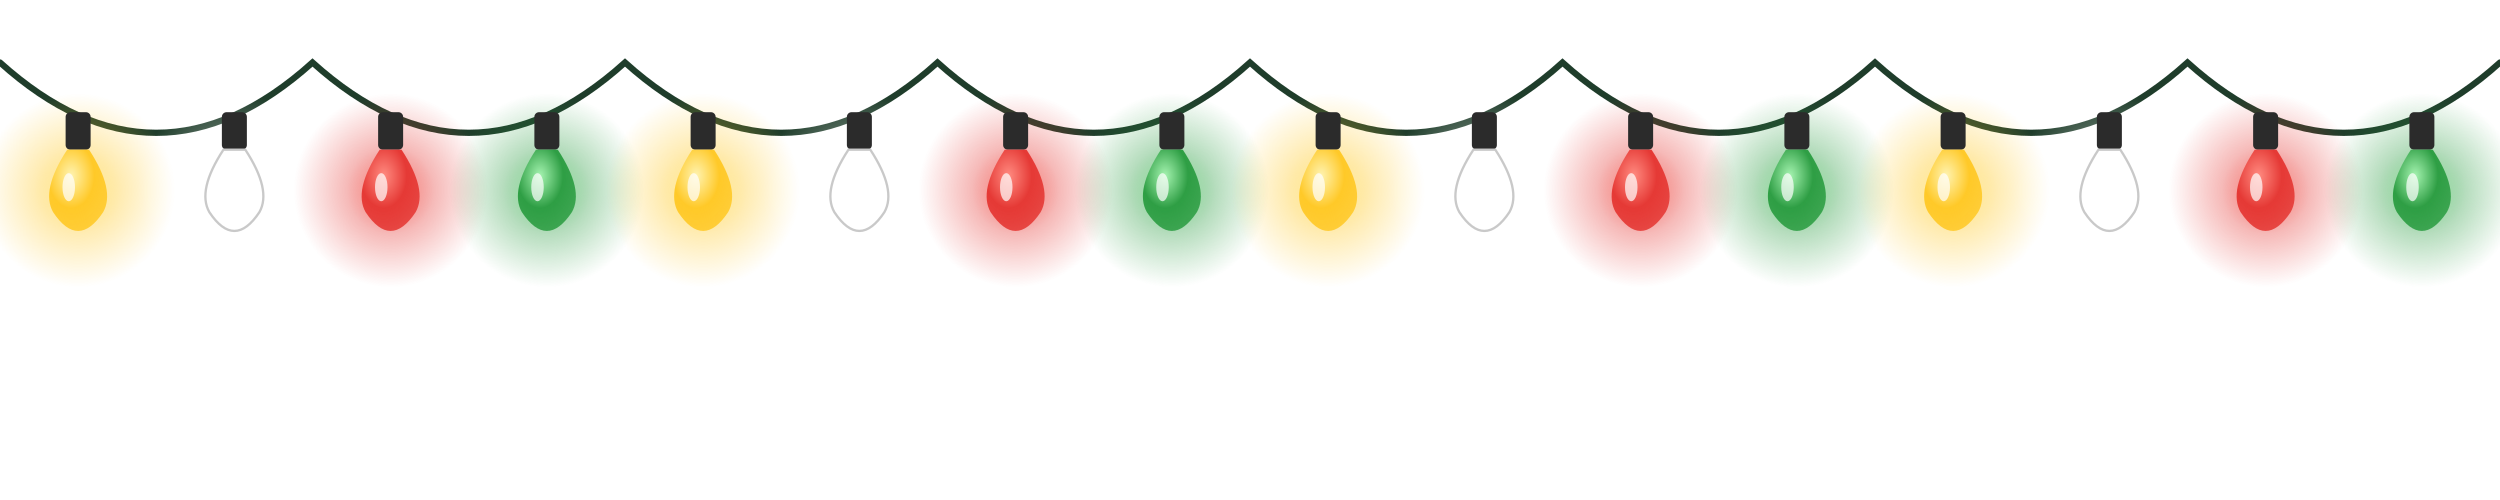
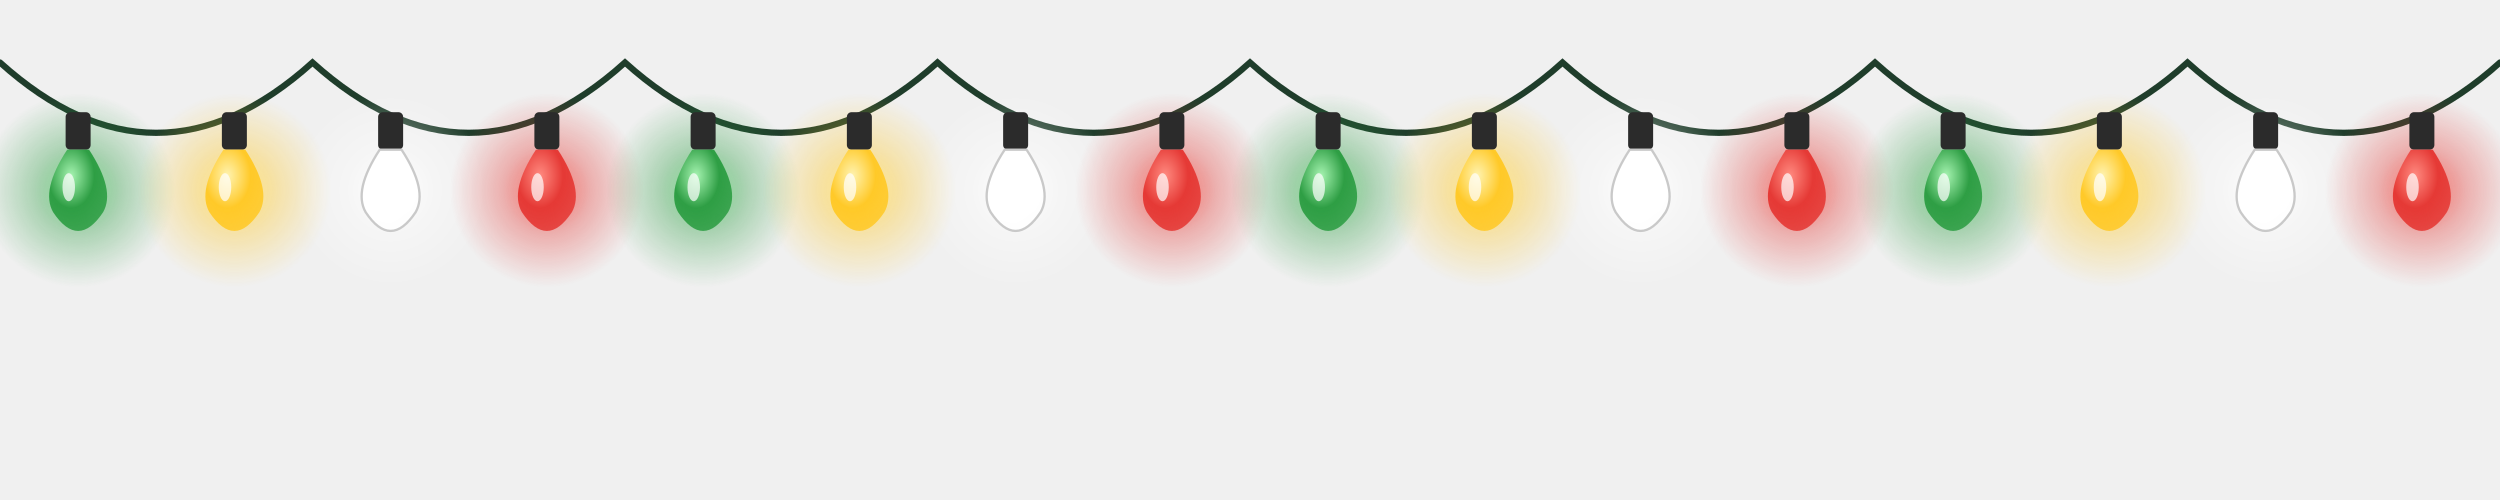
<svg xmlns="http://www.w3.org/2000/svg" viewBox="0 0 1600 320" width="1600" height="320">
  <defs>
    <radialGradient id="g0">
      <stop offset="0" stop-color="#ff8a80" stop-opacity="0.95" />
      <stop offset="0.45" stop-color="#e53935" stop-opacity="0.35" />
      <stop offset="1" stop-color="#e53935" stop-opacity="0" />
    </radialGradient>
    <radialGradient id="b0" cx="0.38" cy="0.32" r="0.8">
      <stop offset="0" stop-color="#ff8a80" />
      <stop offset="0.5" stop-color="#e53935" />
      <stop offset="1" stop-color="#e53935" stop-opacity="0.85" />
    </radialGradient>
    <radialGradient id="g1">
      <stop offset="0" stop-color="#a5f3b0" stop-opacity="0.95" />
      <stop offset="0.45" stop-color="#2e9e44" stop-opacity="0.35" />
      <stop offset="1" stop-color="#2e9e44" stop-opacity="0" />
    </radialGradient>
    <radialGradient id="b1" cx="0.38" cy="0.32" r="0.8">
      <stop offset="0" stop-color="#a5f3b0" />
      <stop offset="0.5" stop-color="#2e9e44" />
      <stop offset="1" stop-color="#2e9e44" stop-opacity="0.85" />
    </radialGradient>
    <radialGradient id="g2">
      <stop offset="0" stop-color="#fff3b0" stop-opacity="0.95" />
      <stop offset="0.45" stop-color="#ffc928" stop-opacity="0.35" />
      <stop offset="1" stop-color="#ffc928" stop-opacity="0" />
    </radialGradient>
    <radialGradient id="b2" cx="0.38" cy="0.32" r="0.8">
      <stop offset="0" stop-color="#fff3b0" />
      <stop offset="0.5" stop-color="#ffc928" />
      <stop offset="1" stop-color="#ffc928" stop-opacity="0.85" />
    </radialGradient>
    <radialGradient id="g3">
      <stop offset="0" stop-color="#ffffff" stop-opacity="0.95" />
      <stop offset="0.45" stop-color="#ffffff" stop-opacity="0.35" />
      <stop offset="1" stop-color="#ffffff" stop-opacity="0" />
    </radialGradient>
    <radialGradient id="b3" cx="0.38" cy="0.32" r="0.8">
      <stop offset="0" stop-color="#ffffff" />
      <stop offset="0.5" stop-color="#ffffff" />
      <stop offset="1" stop-color="#ffffff" stop-opacity="0.85" />
    </radialGradient>
  </defs>
-   <rect width="1600" height="320" fill="#ffffff" />
  <path d="M0,40 Q100,130 200,40 Q300,130 400,40 Q500,130 600,40 Q700,130 800,40 Q900,130 1000,40 Q1100,130 1200,40 Q1300,130 1400,40 Q1500,130 1600,40" fill="none" stroke="#1f3d2b" stroke-width="4" stroke-linecap="round" />
-   <circle cx="50.0" cy="121.8" r="62" fill="url(#g2)" />
+   <circle cx="50.0" cy="121.8" r="62" fill="url(#g1)" />
  <rect x="42.0" y="71.8" width="16" height="24" rx="3" fill="#2b2b2b" />
-   <path d="M43.0,95.8 Q26.0,121.8 34.0,135.8 Q50.0,159.8 66.0,135.8 Q74.0,121.8 57.0,95.8 Z" fill="url(#b2)" stroke="none" stroke-width="1.5" />
+   <path d="M43.0,95.8 Q26.0,121.8 34.0,135.8 Q50.0,159.8 66.0,135.8 Q74.0,121.8 57.0,95.8 Z" fill="url(#b1)" stroke="none" stroke-width="1.5" />
  <ellipse cx="44.0" cy="119.8" rx="4" ry="9" fill="#fff" opacity="0.7" />
-   <circle cx="150.0" cy="121.8" r="62" fill="url(#g3)" />
+   <circle cx="150.0" cy="121.8" r="62" fill="url(#g2)" />
  <rect x="142.0" y="71.8" width="16" height="24" rx="3" fill="#2b2b2b" />
-   <path d="M143.0,95.8 Q126.0,121.8 134.0,135.8 Q150.0,159.8 166.0,135.8 Q174.0,121.8 157.0,95.8 Z" fill="url(#b3)" stroke="#c9c9c9" stroke-width="1.5" />
+   <path d="M143.0,95.8 Q126.0,121.8 134.0,135.8 Q150.0,159.8 166.0,135.8 Q174.0,121.8 157.0,95.8 Z" fill="url(#b2)" stroke="none" stroke-width="1.5" />
  <ellipse cx="144.0" cy="119.8" rx="4" ry="9" fill="#fff" opacity="0.7" />
-   <circle cx="250.0" cy="121.8" r="62" fill="url(#g0)" />
+   <circle cx="250.0" cy="121.8" r="62" fill="url(#g3)" />
  <rect x="242.0" y="71.8" width="16" height="24" rx="3" fill="#2b2b2b" />
-   <path d="M243.0,95.8 Q226.0,121.8 234.0,135.8 Q250.0,159.8 266.0,135.8 Q274.0,121.8 257.0,95.8 Z" fill="url(#b0)" stroke="none" stroke-width="1.5" />
+   <path d="M243.0,95.8 Q226.0,121.8 234.0,135.8 Q250.0,159.8 266.0,135.8 Q274.0,121.8 257.0,95.8 Z" fill="url(#b3)" stroke="#c9c9c9" stroke-width="1.5" />
  <ellipse cx="244.0" cy="119.8" rx="4" ry="9" fill="#fff" opacity="0.7" />
-   <circle cx="350.0" cy="121.8" r="62" fill="url(#g1)" />
+   <circle cx="350.0" cy="121.8" r="62" fill="url(#g0)" />
  <rect x="342.0" y="71.8" width="16" height="24" rx="3" fill="#2b2b2b" />
-   <path d="M343.0,95.8 Q326.0,121.8 334.0,135.8 Q350.0,159.8 366.0,135.8 Q374.0,121.8 357.0,95.8 Z" fill="url(#b1)" stroke="none" stroke-width="1.5" />
+   <path d="M343.0,95.8 Q326.0,121.8 334.0,135.8 Q350.0,159.8 366.0,135.8 Q374.0,121.8 357.0,95.8 Z" fill="url(#b0)" stroke="none" stroke-width="1.5" />
  <ellipse cx="344.0" cy="119.8" rx="4" ry="9" fill="#fff" opacity="0.7" />
-   <circle cx="450.0" cy="121.8" r="62" fill="url(#g2)" />
+   <circle cx="450.0" cy="121.8" r="62" fill="url(#g1)" />
  <rect x="442.0" y="71.8" width="16" height="24" rx="3" fill="#2b2b2b" />
-   <path d="M443.0,95.8 Q426.0,121.8 434.0,135.8 Q450.0,159.8 466.0,135.8 Q474.0,121.8 457.0,95.8 Z" fill="url(#b2)" stroke="none" stroke-width="1.5" />
+   <path d="M443.0,95.8 Q426.0,121.8 434.0,135.8 Q450.0,159.8 466.0,135.8 Q474.0,121.8 457.0,95.8 Z" fill="url(#b1)" stroke="none" stroke-width="1.5" />
  <ellipse cx="444.0" cy="119.8" rx="4" ry="9" fill="#fff" opacity="0.7" />
-   <circle cx="550.0" cy="121.8" r="62" fill="url(#g3)" />
+   <circle cx="550.0" cy="121.8" r="62" fill="url(#g2)" />
  <rect x="542.0" y="71.8" width="16" height="24" rx="3" fill="#2b2b2b" />
-   <path d="M543.0,95.8 Q526.0,121.8 534.0,135.8 Q550.0,159.8 566.0,135.8 Q574.0,121.8 557.0,95.8 Z" fill="url(#b3)" stroke="#c9c9c9" stroke-width="1.5" />
+   <path d="M543.0,95.8 Q526.0,121.8 534.0,135.8 Q550.0,159.8 566.0,135.8 Q574.0,121.8 557.0,95.8 Z" fill="url(#b2)" stroke="none" stroke-width="1.5" />
  <ellipse cx="544.0" cy="119.8" rx="4" ry="9" fill="#fff" opacity="0.7" />
-   <circle cx="650.0" cy="121.8" r="62" fill="url(#g0)" />
+   <circle cx="650.0" cy="121.8" r="62" fill="url(#g3)" />
  <rect x="642.0" y="71.8" width="16" height="24" rx="3" fill="#2b2b2b" />
-   <path d="M643.0,95.8 Q626.0,121.8 634.0,135.8 Q650.0,159.8 666.0,135.8 Q674.0,121.8 657.0,95.8 Z" fill="url(#b0)" stroke="none" stroke-width="1.5" />
+   <path d="M643.0,95.8 Q626.0,121.8 634.0,135.8 Q650.0,159.8 666.0,135.8 Q674.0,121.8 657.0,95.8 Z" fill="url(#b3)" stroke="#c9c9c9" stroke-width="1.5" />
  <ellipse cx="644.0" cy="119.8" rx="4" ry="9" fill="#fff" opacity="0.7" />
-   <circle cx="750.0" cy="121.8" r="62" fill="url(#g1)" />
+   <circle cx="750.0" cy="121.8" r="62" fill="url(#g0)" />
  <rect x="742.0" y="71.8" width="16" height="24" rx="3" fill="#2b2b2b" />
-   <path d="M743.0,95.8 Q726.0,121.8 734.0,135.8 Q750.0,159.8 766.0,135.8 Q774.0,121.8 757.0,95.8 Z" fill="url(#b1)" stroke="none" stroke-width="1.5" />
+   <path d="M743.0,95.8 Q726.0,121.8 734.0,135.8 Q750.0,159.8 766.0,135.8 Q774.0,121.8 757.0,95.8 Z" fill="url(#b0)" stroke="none" stroke-width="1.5" />
  <ellipse cx="744.0" cy="119.8" rx="4" ry="9" fill="#fff" opacity="0.7" />
-   <circle cx="850.0" cy="121.8" r="62" fill="url(#g2)" />
+   <circle cx="850.0" cy="121.8" r="62" fill="url(#g1)" />
  <rect x="842.0" y="71.8" width="16" height="24" rx="3" fill="#2b2b2b" />
-   <path d="M843.0,95.8 Q826.0,121.8 834.0,135.8 Q850.0,159.8 866.0,135.8 Q874.0,121.8 857.0,95.8 Z" fill="url(#b2)" stroke="none" stroke-width="1.5" />
+   <path d="M843.0,95.8 Q826.0,121.8 834.0,135.8 Q850.0,159.8 866.0,135.8 Q874.0,121.8 857.0,95.8 Z" fill="url(#b1)" stroke="none" stroke-width="1.5" />
  <ellipse cx="844.0" cy="119.8" rx="4" ry="9" fill="#fff" opacity="0.7" />
-   <circle cx="950.0" cy="121.8" r="62" fill="url(#g3)" />
+   <circle cx="950.0" cy="121.8" r="62" fill="url(#g2)" />
  <rect x="942.0" y="71.8" width="16" height="24" rx="3" fill="#2b2b2b" />
-   <path d="M943.0,95.8 Q926.0,121.8 934.0,135.8 Q950.0,159.8 966.0,135.8 Q974.0,121.8 957.0,95.8 Z" fill="url(#b3)" stroke="#c9c9c9" stroke-width="1.5" />
+   <path d="M943.0,95.8 Q926.0,121.8 934.0,135.8 Q950.0,159.8 966.0,135.8 Q974.0,121.8 957.0,95.8 Z" fill="url(#b2)" stroke="none" stroke-width="1.5" />
  <ellipse cx="944.0" cy="119.8" rx="4" ry="9" fill="#fff" opacity="0.7" />
-   <circle cx="1050.0" cy="121.8" r="62" fill="url(#g0)" />
+   <circle cx="1050.0" cy="121.8" r="62" fill="url(#g3)" />
  <rect x="1042.0" y="71.8" width="16" height="24" rx="3" fill="#2b2b2b" />
-   <path d="M1043.0,95.8 Q1026.0,121.8 1034.0,135.8 Q1050.0,159.8 1066.0,135.8 Q1074.0,121.8 1057.0,95.8 Z" fill="url(#b0)" stroke="none" stroke-width="1.5" />
+   <path d="M1043.0,95.8 Q1026.0,121.8 1034.0,135.8 Q1050.0,159.8 1066.0,135.8 Q1074.0,121.8 1057.0,95.8 Z" fill="url(#b3)" stroke="#c9c9c9" stroke-width="1.5" />
  <ellipse cx="1044.0" cy="119.8" rx="4" ry="9" fill="#fff" opacity="0.7" />
-   <circle cx="1150.0" cy="121.8" r="62" fill="url(#g1)" />
+   <circle cx="1150.0" cy="121.8" r="62" fill="url(#g0)" />
  <rect x="1142.0" y="71.8" width="16" height="24" rx="3" fill="#2b2b2b" />
-   <path d="M1143.0,95.8 Q1126.0,121.8 1134.0,135.8 Q1150.0,159.8 1166.0,135.8 Q1174.0,121.8 1157.0,95.8 Z" fill="url(#b1)" stroke="none" stroke-width="1.5" />
+   <path d="M1143.0,95.8 Q1126.0,121.8 1134.0,135.8 Q1150.0,159.8 1166.0,135.8 Q1174.0,121.8 1157.0,95.8 Z" fill="url(#b0)" stroke="none" stroke-width="1.5" />
  <ellipse cx="1144.0" cy="119.8" rx="4" ry="9" fill="#fff" opacity="0.7" />
-   <circle cx="1250.0" cy="121.8" r="62" fill="url(#g2)" />
+   <circle cx="1250.0" cy="121.8" r="62" fill="url(#g1)" />
  <rect x="1242.0" y="71.8" width="16" height="24" rx="3" fill="#2b2b2b" />
-   <path d="M1243.0,95.8 Q1226.0,121.8 1234.0,135.8 Q1250.0,159.8 1266.0,135.8 Q1274.0,121.8 1257.0,95.8 Z" fill="url(#b2)" stroke="none" stroke-width="1.5" />
+   <path d="M1243.0,95.8 Q1226.0,121.8 1234.0,135.8 Q1250.0,159.8 1266.0,135.8 Q1274.0,121.8 1257.0,95.8 Z" fill="url(#b1)" stroke="none" stroke-width="1.5" />
  <ellipse cx="1244.0" cy="119.8" rx="4" ry="9" fill="#fff" opacity="0.7" />
-   <circle cx="1350.0" cy="121.8" r="62" fill="url(#g3)" />
+   <circle cx="1350.0" cy="121.8" r="62" fill="url(#g2)" />
  <rect x="1342.0" y="71.8" width="16" height="24" rx="3" fill="#2b2b2b" />
-   <path d="M1343.0,95.8 Q1326.0,121.8 1334.0,135.8 Q1350.0,159.8 1366.0,135.8 Q1374.0,121.8 1357.0,95.8 Z" fill="url(#b3)" stroke="#c9c9c9" stroke-width="1.5" />
+   <path d="M1343.0,95.8 Q1326.0,121.8 1334.0,135.8 Q1350.0,159.8 1366.0,135.8 Q1374.0,121.8 1357.0,95.8 Z" fill="url(#b2)" stroke="none" stroke-width="1.5" />
  <ellipse cx="1344.0" cy="119.8" rx="4" ry="9" fill="#fff" opacity="0.7" />
-   <circle cx="1450.0" cy="121.8" r="62" fill="url(#g0)" />
+   <circle cx="1450.0" cy="121.8" r="62" fill="url(#g3)" />
  <rect x="1442.0" y="71.8" width="16" height="24" rx="3" fill="#2b2b2b" />
-   <path d="M1443.0,95.8 Q1426.0,121.8 1434.0,135.8 Q1450.0,159.8 1466.0,135.8 Q1474.0,121.8 1457.0,95.8 Z" fill="url(#b0)" stroke="none" stroke-width="1.5" />
+   <path d="M1443.0,95.8 Q1426.0,121.8 1434.0,135.8 Q1450.0,159.8 1466.0,135.8 Q1474.0,121.8 1457.0,95.8 Z" fill="url(#b3)" stroke="#c9c9c9" stroke-width="1.5" />
  <ellipse cx="1444.0" cy="119.8" rx="4" ry="9" fill="#fff" opacity="0.7" />
-   <circle cx="1550.0" cy="121.8" r="62" fill="url(#g1)" />
+   <circle cx="1550.0" cy="121.8" r="62" fill="url(#g0)" />
  <rect x="1542.0" y="71.8" width="16" height="24" rx="3" fill="#2b2b2b" />
-   <path d="M1543.0,95.8 Q1526.0,121.8 1534.0,135.8 Q1550.0,159.8 1566.0,135.8 Q1574.0,121.8 1557.0,95.8 Z" fill="url(#b1)" stroke="none" stroke-width="1.5" />
+   <path d="M1543.0,95.8 Q1526.0,121.8 1534.0,135.8 Q1550.0,159.8 1566.0,135.8 Q1574.0,121.8 1557.0,95.8 Z" fill="url(#b0)" stroke="none" stroke-width="1.5" />
  <ellipse cx="1544.0" cy="119.8" rx="4" ry="9" fill="#fff" opacity="0.7" />
</svg>
